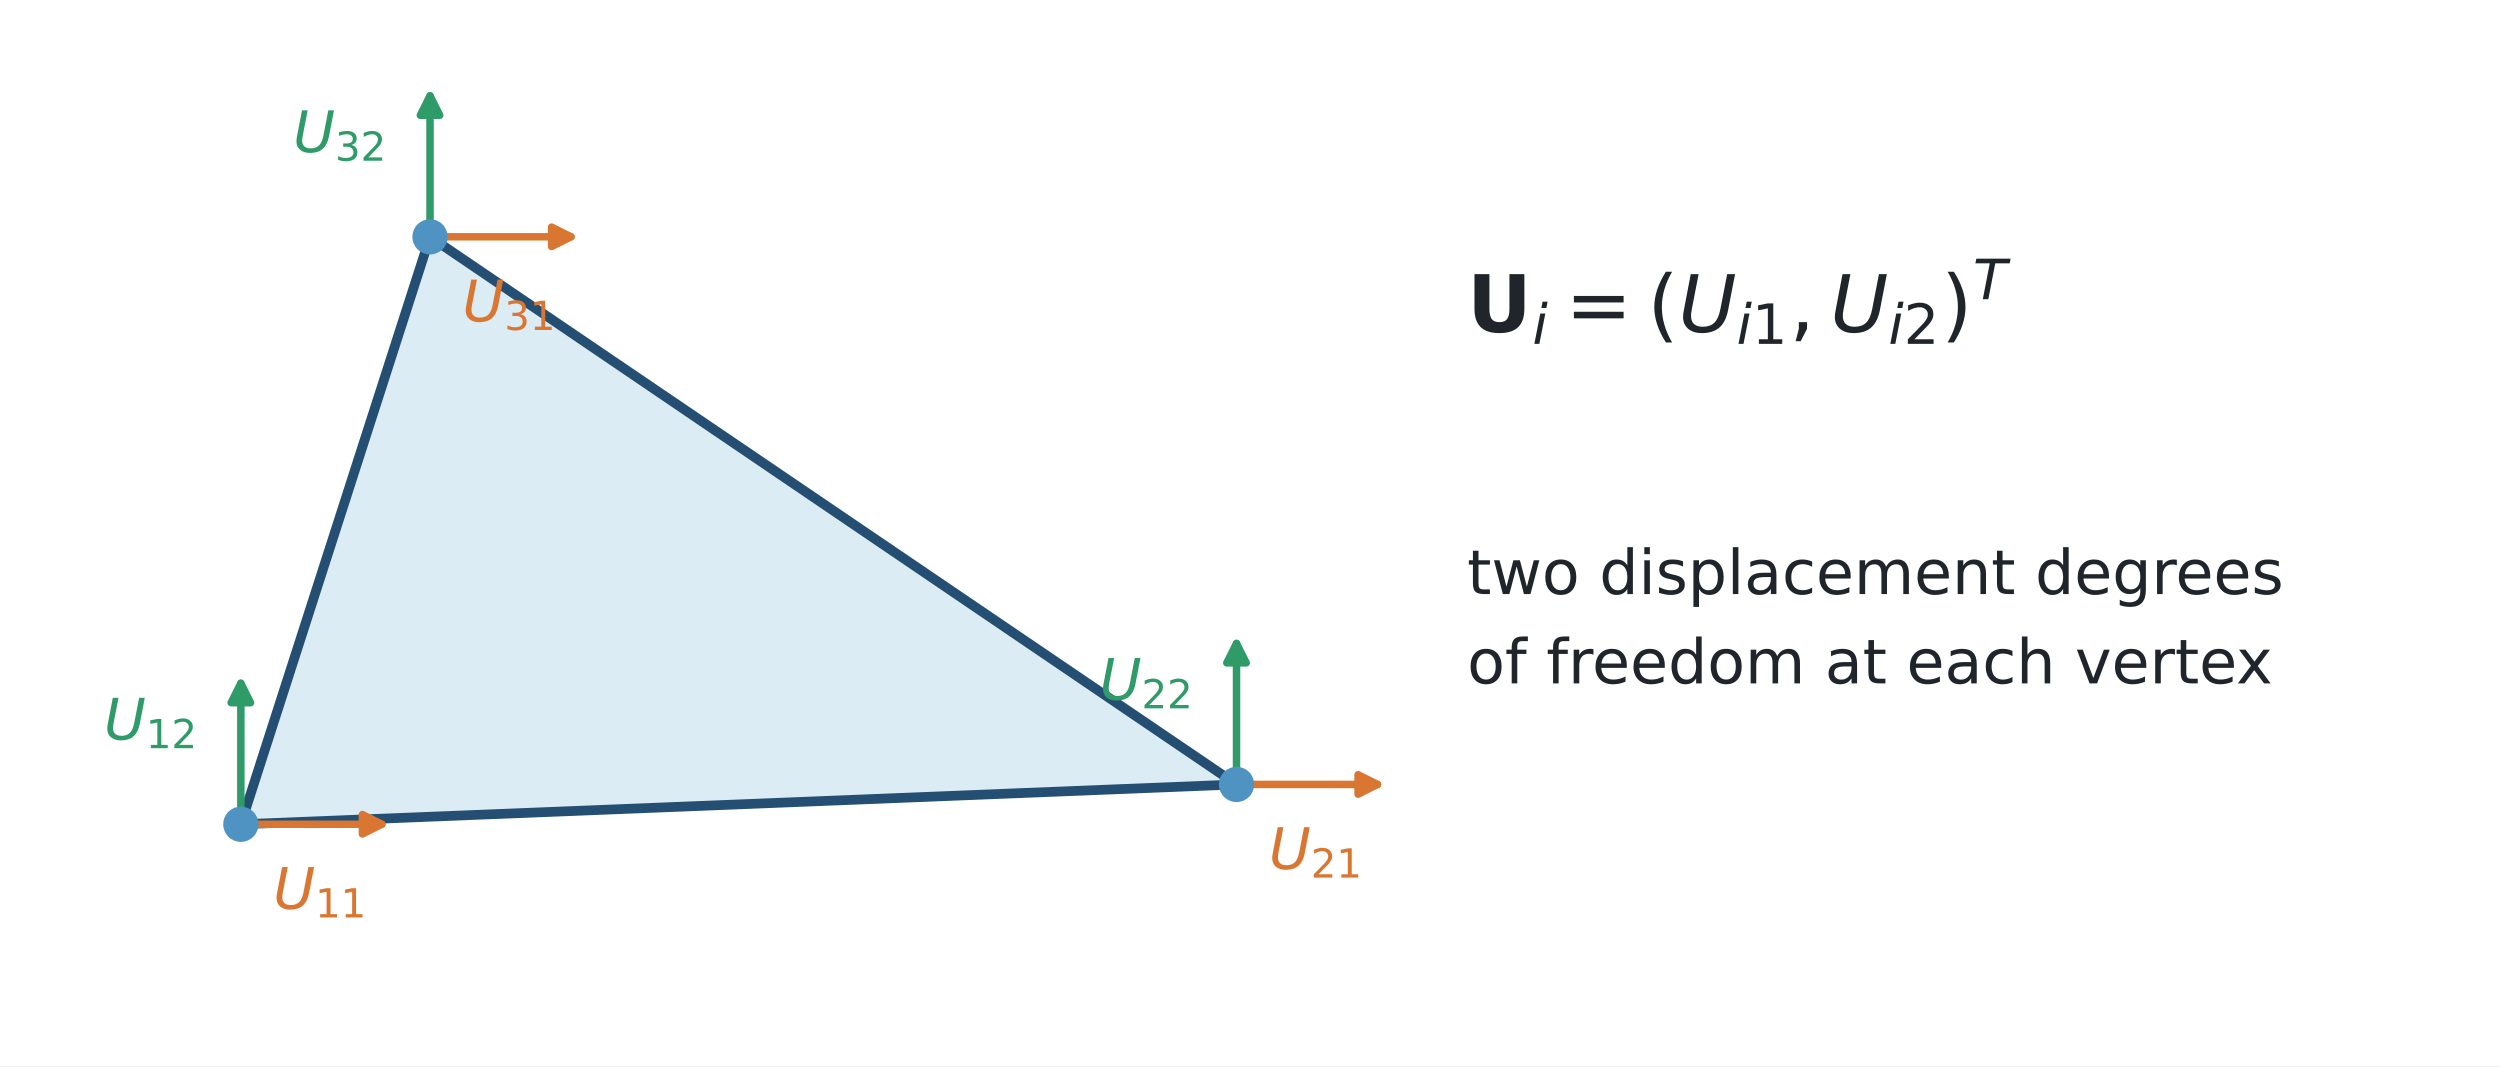
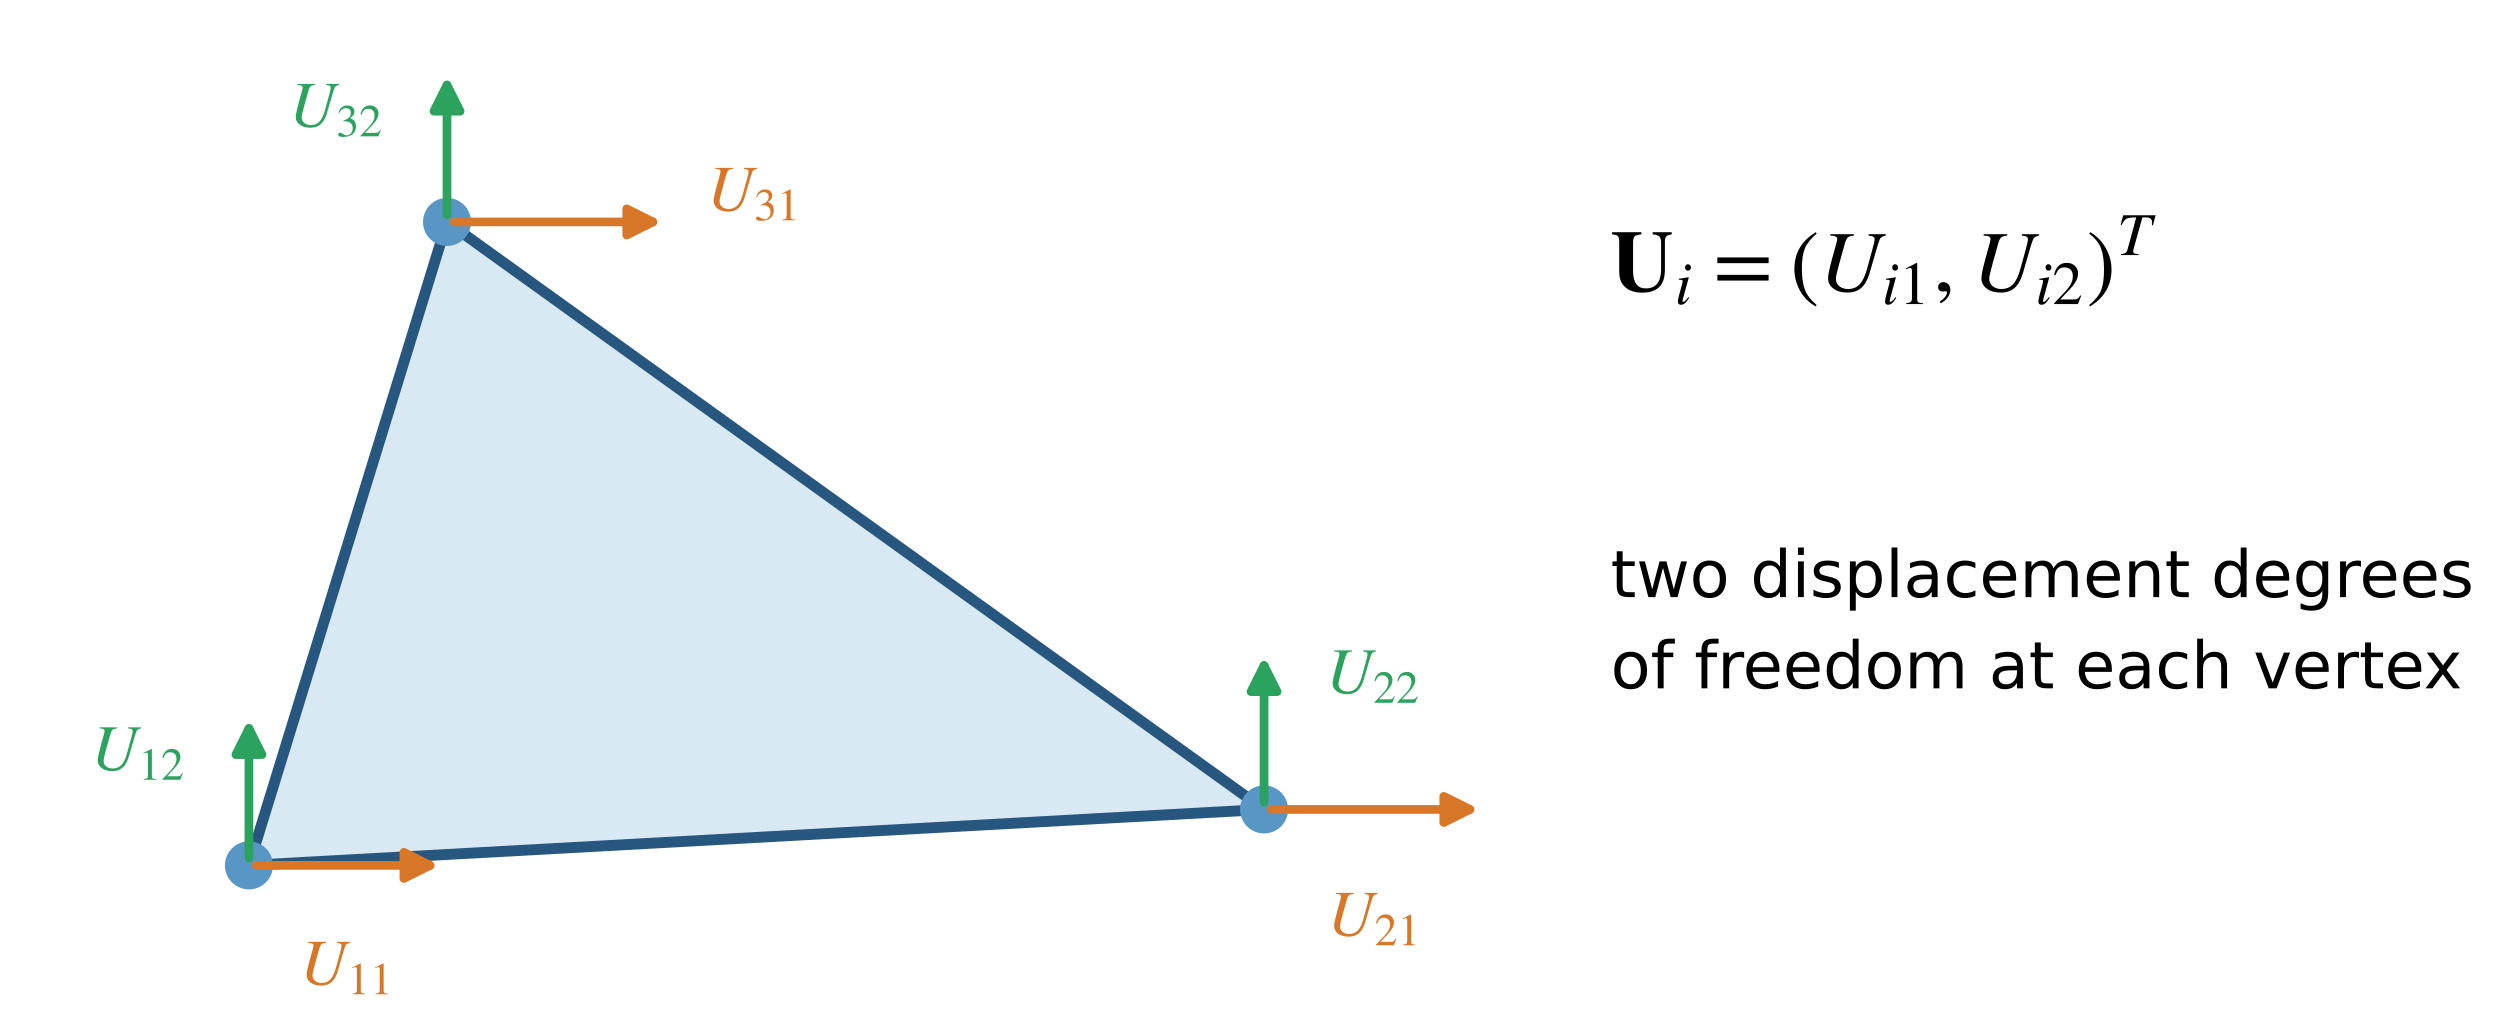
- <svg xmlns="http://www.w3.org/2000/svg" xmlns:xlink="http://www.w3.org/1999/xlink" width="566.82pt" height="241.704pt" viewBox="0 0 566.82 241.704" version="1.1">
+ <svg xmlns="http://www.w3.org/2000/svg" xmlns:xlink="http://www.w3.org/1999/xlink" width="689.304pt" height="283.085pt" viewBox="0 0 689.304 283.085" version="1.1">
  <defs>
    <style type="text/css">*{stroke-linejoin: round; stroke-linecap: butt}</style>
  </defs>
  <g id="figure_1">
    <g id="patch_1">
-       <path d="M 0 241.704 L 566.82 241.704 L 566.82 0 L 0 0 z " style="fill: #ffffff" />
+       <path d="M 0 283.085  L 689.304 283.085  L 689.304 0  L 0 0  z " style="fill: #ffffff" />
    </g>
    <g id="axes_1">
      <g id="patch_2">
-         <path d="M 54.607 186.883 L 280.352 177.853 L 97.498 53.693 z " clip-path="url(#p9ae7927d72)" style="fill: #dcecf5; stroke: #244f73; stroke-width: 2.2; stroke-linejoin: miter" />
-       </g>
-       <g id="patch_3">
-         <path d="M 54.607 186.883 Q 71.538 186.883 86.568 186.883 " clip-path="url(#p9ae7927d72)" style="fill: none; stroke: #d97732; stroke-width: 1.7; stroke-linecap: round" />
-         <path d="M 82.168 184.683 L 86.568 186.883 L 82.168 189.083 z " clip-path="url(#p9ae7927d72)" style="fill: #d97732; stroke: #d97732; stroke-width: 1.7; stroke-linecap: round" />
-       </g>
-       <g id="patch_4">
-         <path d="M 54.607 186.883 Q 54.607 169.952 54.607 154.921 " clip-path="url(#p9ae7927d72)" style="fill: none; stroke: #2f9b68; stroke-width: 1.7; stroke-linecap: round" />
-         <path d="M 52.407 159.321 L 54.607 154.921 L 56.807 159.321 z " clip-path="url(#p9ae7927d72)" style="fill: #2f9b68; stroke: #2f9b68; stroke-width: 1.7; stroke-linecap: round" />
-       </g>
-       <g id="patch_5">
-         <path d="M 280.352 177.853 Q 297.283 177.853 312.313 177.853 " clip-path="url(#p9ae7927d72)" style="fill: none; stroke: #d97732; stroke-width: 1.7; stroke-linecap: round" />
-         <path d="M 307.913 175.653 L 312.313 177.853 L 307.913 180.053 z " clip-path="url(#p9ae7927d72)" style="fill: #d97732; stroke: #d97732; stroke-width: 1.7; stroke-linecap: round" />
-       </g>
-       <g id="patch_6">
-         <path d="M 280.352 177.853 Q 280.352 160.922 280.352 145.892 " clip-path="url(#p9ae7927d72)" style="fill: none; stroke: #2f9b68; stroke-width: 1.7; stroke-linecap: round" />
-         <path d="M 278.152 150.292 L 280.352 145.892 L 282.552 150.292 z " clip-path="url(#p9ae7927d72)" style="fill: #2f9b68; stroke: #2f9b68; stroke-width: 1.7; stroke-linecap: round" />
-       </g>
-       <g id="patch_7">
-         <path d="M 97.498 53.693 Q 114.429 53.693 129.459 53.693 " clip-path="url(#p9ae7927d72)" style="fill: none; stroke: #d97732; stroke-width: 1.7; stroke-linecap: round" />
-         <path d="M 125.059 51.493 L 129.459 53.693 L 125.059 55.893 z " clip-path="url(#p9ae7927d72)" style="fill: #d97732; stroke: #d97732; stroke-width: 1.7; stroke-linecap: round" />
-       </g>
-       <g id="patch_8">
-         <path d="M 97.498 53.693 Q 97.498 36.762 97.498 21.731 " clip-path="url(#p9ae7927d72)" style="fill: none; stroke: #2f9b68; stroke-width: 1.7; stroke-linecap: round" />
-         <path d="M 95.298 26.131 L 97.498 21.731 L 99.698 26.131 z " clip-path="url(#p9ae7927d72)" style="fill: #2f9b68; stroke: #2f9b68; stroke-width: 1.7; stroke-linecap: round" />
+         <path d="M 68.639 238.602  L 348.53 223.175  L 123.252 61.194  z " clip-path="url(#p788a22c109)" style="fill: #d8e9f3; stroke: #27577f; stroke-width: 3; stroke-linejoin: miter" />
      </g>
      <g id="text_1">
-         <g style="fill: #d97732" transform="translate(61.94125 206.071) scale(0.13 -0.13)">
-           <defs>
-             <path id="DejaVuSans-Oblique-38" d="M 991 4666 L 1625 4666 L 1075 1831 Q 1041 1641 1027 1517 Q 1013 1394 1013 1300 Q 1013 869 1253 645 Q 1494 422 1959 422 Q 2563 422 2898 753 Q 3234 1084 3378 1831 L 3928 4666 L 4563 4666 L 4000 1753 Q 3816 809 3300 359 Q 2784 -91 1888 -91 Q 1188 -91 780 261 Q 372 613 372 1216 Q 372 1325 387 1461 Q 403 1597 434 1753 L 991 4666 z " transform="scale(0.015625)" />
-             <path id="DejaVuSans-14" d="M 794 531 L 1825 531 L 1825 4091 L 703 3866 L 703 4441 L 1819 4666 L 2450 4666 L 2450 531 L 3481 531 L 3481 0 L 794 0 L 794 531 z " transform="scale(0.015625)" />
-           </defs>
-           <use xlink:href="#DejaVuSans-Oblique-38" transform="translate(0 0.09375)" />
-           <use xlink:href="#DejaVuSans-14" transform="translate(73.19336 -14.9062) scale(0.7)" />
-           <use xlink:href="#DejaVuSans-14" transform="translate(117.7295 -14.9062) scale(0.7)" />
+         <g transform="translate(444.1021 80.47722) scale(0.24 -0.24)">
+           <defs>
+             <path id="STIXGeneral-Bold-38" d="M 4486 4326  L 4486 4166  Q 4179 4122 4083 4013  Q 3987 3904 3987 3622  L 3987 1613  Q 3987 614 3501 230  Q 3066 -122 2323 -122  Q 1581 -122 1139 224  Q 864 442 745 730  Q 627 1018 627 1478  L 627 3552  Q 627 3930 537 4032  Q 448 4134 102 4166  L 102 4326  L 2253 4326  L 2253 4166  Q 1869 4134 1757 4019  Q 1645 3904 1645 3520  L 1645 1485  Q 1645 192 2579 192  Q 3706 192 3706 1613  L 3706 3533  Q 3706 3878 3574 4006  Q 3443 4134 3085 4166  L 3085 4326  L 4486 4326  z " transform="scale(0.015625)" />
+             <path id="STIXGeneral-Italic-4c" d="M 1690 3834  Q 1690 3699 1597 3603  Q 1504 3507 1376 3507  Q 1235 3507 1152 3600  Q 1069 3693 1069 3846  Q 1069 3994 1155 4090  Q 1242 4186 1370 4186  Q 1498 4186 1594 4080  Q 1690 3974 1690 3834  z M 1421 730  L 1504 659  Q 1235 243 1049 86  Q 864 -70 627 -70  Q 314 -70 314 282  Q 314 467 454 992  L 762 2125  Q 819 2330 819 2406  Q 819 2502 745 2528  Q 672 2554 410 2560  L 410 2662  Q 704 2688 1434 2822  L 1459 2803  L 858 608  Q 794 390 794 326  Q 794 230 883 230  Q 1043 230 1421 730  z " transform="scale(0.015625)" />
+             <path id="STIXGeneral-Regular-20" d="M 4077 2048  L 307 2048  L 307 2470  L 4077 2470  L 4077 2048  z M 4077 768  L 307 768  L 307 1190  L 4077 1190  L 4077 768  z " transform="scale(0.015625)" />
+             <path id="STIXGeneral-Regular-b" d="M 1946 -1030  L 1869 -1133  Q 1126 -710 716 32  Q 307 774 307 1613  Q 307 3386 1888 4326  L 1946 4224  Q 1293 3667 1075 3126  Q 858 2586 858 1632  Q 858 685 1082 96  Q 1306 -493 1946 -1030  z " transform="scale(0.015625)" />
+             <path id="STIXGeneral-Italic-38" d="M 4896 4179  L 4896 4077  Q 4762 4045 4694 4016  Q 4627 3987 4563 3945  Q 4499 3904 4451 3789  Q 4403 3674 4358 3539  Q 4314 3405 4230 3123  L 3699 1299  Q 3482 557 3078 218  Q 2694 -115 2067 -115  Q 1440 -115 1046 179  Q 653 474 653 934  Q 653 1286 934 2317  L 1267 3526  Q 1325 3731 1325 3814  Q 1325 3942 1213 4006  Q 1101 4070 813 4077  L 813 4179  L 2554 4179  L 2554 4077  Q 2227 4045 2102 3936  Q 1978 3827 1888 3494  L 1485 2048  Q 1229 1146 1229 902  Q 1229 563 1481 355  Q 1734 147 2112 147  Q 2650 147 2976 492  Q 3302 838 3520 1632  L 3930 3123  Q 4077 3667 4077 3782  Q 4077 3923 3981 3987  Q 3885 4051 3629 4077  L 3629 4179  L 4896 4179  z " transform="scale(0.015625)" />
+             <path id="STIXGeneral-Regular-14" d="M 2522 0  L 755 0  L 755 96  Q 1107 115 1235 227  Q 1363 339 1363 608  L 1363 3482  Q 1363 3795 1171 3795  Q 1082 3795 883 3718  L 710 3654  L 710 3744  L 1856 4326  L 1914 4307  L 1914 486  Q 1914 275 2042 185  Q 2170 96 2522 96  L 2522 0  z " transform="scale(0.015625)" />
+             <path id="STIXGeneral-Regular-f" d="M 531 -902  L 467 -781  Q 998 -422 998 -96  Q 998 -13 909 -13  Q 883 -13 822 -25  Q 762 -38 723 -38  Q 352 -38 352 288  Q 352 454 457 553  Q 563 653 736 653  Q 954 653 1101 496  Q 1248 339 1248 96  Q 1248 -198 1053 -473  Q 858 -749 531 -902  z " transform="scale(0.015625)" />
+             <path id="STIXGeneral-Regular-15" d="M 3034 877  L 2688 0  L 186 0  L 186 77  L 1325 1286  Q 1773 1754 1965 2144  Q 2157 2534 2157 2950  Q 2157 3379 1920 3616  Q 1683 3853 1267 3853  Q 922 3853 720 3673  Q 518 3494 326 3021  L 192 3053  Q 301 3648 630 3987  Q 960 4326 1523 4326  Q 2054 4326 2380 4006  Q 2707 3686 2707 3200  Q 2707 2477 1888 1613  L 832 486  L 2330 486  Q 2541 486 2665 569  Q 2790 653 2944 915  L 3034 877  z " transform="scale(0.015625)" />
+             <path id="STIXGeneral-Regular-c" d="M 186 4224  L 262 4326  Q 992 3891 1408 3148  Q 1824 2406 1824 1581  Q 1824 -166 243 -1133  L 186 -1030  Q 845 -486 1059 54  Q 1274 595 1274 1562  Q 1274 2534 1059 3120  Q 845 3706 186 4224  z " transform="scale(0.015625)" />
+             <path id="STIXGeneral-Italic-37" d="M 4051 4179  L 3770 3130  L 3661 3142  Q 3680 3302 3680 3437  Q 3680 3955 3034 3955  L 2662 3955  L 1786 819  Q 1696 506 1696 397  Q 1696 250 1766 195  Q 1837 141 2035 122  L 2259 102  L 2259 0  L 416 0  L 416 102  Q 749 134 889 230  Q 1030 326 1101 582  L 2016 3955  Q 1254 3955 988 3817  Q 723 3680 493 3162  L 378 3187  L 646 4179  L 4051 4179  z " transform="scale(0.015625)" />
+           </defs>
+           <use xlink:href="#STIXGeneral-Bold-38" transform="translate(0 0.992188)" />
+           <use xlink:href="#STIXGeneral-Italic-4c" transform="translate(73.77494 -14.00781) scale(0.7)" />
+           <use xlink:href="#STIXGeneral-Regular-20" transform="translate(117.7349 0.992188)" />
+           <use xlink:href="#STIXGeneral-Regular-b" transform="translate(206.2349 0.992188)" />
+           <use xlink:href="#STIXGeneral-Italic-38" transform="translate(239.5348 0.992188)" />
+           <use xlink:href="#STIXGeneral-Italic-4c" transform="translate(311.7348 -14.00781) scale(0.7)" />
+           <use xlink:href="#STIXGeneral-Regular-14" transform="translate(331.1947 -14.00781) scale(0.7)" />
+           <use xlink:href="#STIXGeneral-Regular-f" transform="translate(370.6947 0.992188)" />
+           <use xlink:href="#STIXGeneral-Italic-38" transform="translate(415.6947 0.992188)" />
+           <use xlink:href="#STIXGeneral-Italic-4c" transform="translate(487.8946 -14.00781) scale(0.7)" />
+           <use xlink:href="#STIXGeneral-Regular-15" transform="translate(507.3546 -14.00781) scale(0.7)" />
+           <use xlink:href="#STIXGeneral-Regular-c" transform="translate(546.8546 0.992188)" />
+           <use xlink:href="#STIXGeneral-Italic-37" transform="translate(581.7295 42.29219) scale(0.7)" />
        </g>
      </g>
      <g id="text_2">
-         <g style="fill: #2f9b68" transform="translate(23.56448 167.6942) scale(0.13 -0.13)">
-           <defs>
-             <path id="DejaVuSans-15" d="M 1228 531 L 3431 531 L 3431 0 L 469 0 L 469 531 Q 828 903 1448 1529 Q 2069 2156 2228 2338 Q 2531 2678 2651 2914 Q 2772 3150 2772 3378 Q 2772 3750 2511 3984 Q 2250 4219 1831 4219 Q 1534 4219 1204 4116 Q 875 4013 500 3803 L 500 4441 Q 881 4594 1212 4672 Q 1544 4750 1819 4750 Q 2544 4750 2975 4387 Q 3406 4025 3406 3419 Q 3406 3131 3298 2873 Q 3191 2616 2906 2266 Q 2828 2175 2409 1742 Q 1991 1309 1228 531 z " transform="scale(0.015625)" />
-           </defs>
-           <use xlink:href="#DejaVuSans-Oblique-38" transform="translate(0 0.09375)" />
-           <use xlink:href="#DejaVuSans-14" transform="translate(73.19336 -14.9062) scale(0.7)" />
-           <use xlink:href="#DejaVuSans-15" transform="translate(117.7295 -14.9062) scale(0.7)" />
-         </g>
-       </g>
-       <g id="text_3">
-         <g style="fill: #d97732" transform="translate(287.687 197.0412) scale(0.13 -0.13)">
-           <use xlink:href="#DejaVuSans-Oblique-38" transform="translate(0 0.09375)" />
-           <use xlink:href="#DejaVuSans-15" transform="translate(73.19336 -14.9062) scale(0.7)" />
-           <use xlink:href="#DejaVuSans-14" transform="translate(117.7295 -14.9062) scale(0.7)" />
-         </g>
-       </g>
-       <g id="text_4">
-         <g style="fill: #2f9b68" transform="translate(249.3102 158.6644) scale(0.13 -0.13)">
-           <use xlink:href="#DejaVuSans-Oblique-38" transform="translate(0 0.09375)" />
-           <use xlink:href="#DejaVuSans-15" transform="translate(73.19336 -14.9062) scale(0.7)" />
-           <use xlink:href="#DejaVuSans-15" transform="translate(117.7295 -14.9062) scale(0.7)" />
-         </g>
-       </g>
-       <g id="text_5">
-         <g style="fill: #d97732" transform="translate(104.8329 72.88104) scale(0.13 -0.13)">
-           <defs>
-             <path id="DejaVuSans-16" d="M 2597 2516 Q 3050 2419 3304 2112 Q 3559 1806 3559 1356 Q 3559 666 3084 287 Q 2609 -91 1734 -91 Q 1441 -91 1130 -33 Q 819 25 488 141 L 488 750 Q 750 597 1062 519 Q 1375 441 1716 441 Q 2309 441 2620 675 Q 2931 909 2931 1356 Q 2931 1769 2642 2001 Q 2353 2234 1838 2234 L 1294 2234 L 1294 2753 L 1863 2753 Q 2328 2753 2575 2939 Q 2822 3125 2822 3475 Q 2822 3834 2567 4026 Q 2313 4219 1838 4219 Q 1578 4219 1281 4162 Q 984 4106 628 3988 L 628 4550 Q 988 4650 1302 4700 Q 1616 4750 1894 4750 Q 2613 4750 3031 4423 Q 3450 4097 3450 3541 Q 3450 3153 3228 2886 Q 3006 2619 2597 2516 z " transform="scale(0.015625)" />
-           </defs>
-           <use xlink:href="#DejaVuSans-Oblique-38" transform="translate(0 0.09375)" />
-           <use xlink:href="#DejaVuSans-16" transform="translate(73.19336 -14.9062) scale(0.7)" />
-           <use xlink:href="#DejaVuSans-14" transform="translate(117.7295 -14.9062) scale(0.7)" />
-         </g>
-       </g>
-       <g id="text_6">
-         <g style="fill: #2f9b68" transform="translate(66.45617 34.50427) scale(0.13 -0.13)">
-           <use xlink:href="#DejaVuSans-Oblique-38" transform="translate(0 0.09375)" />
-           <use xlink:href="#DejaVuSans-16" transform="translate(73.19336 -14.9062) scale(0.7)" />
-           <use xlink:href="#DejaVuSans-15" transform="translate(117.7295 -14.9062) scale(0.7)" />
-         </g>
-       </g>
-       <g id="line2d_1">
-         <defs>
-           <path id="m67be8931d0" d="M 0 3.5 C 0.928 3.5 1.819 3.131 2.475 2.475 C 3.131 1.819 3.5 0.928 3.5 0 C 3.5 -0.928 3.131 -1.819 2.475 -2.475 C 1.819 -3.131 0.928 -3.5 0 -3.5 C -0.928 -3.5 -1.819 -3.131 -2.475 -2.475 C -3.131 -1.819 -3.5 -0.928 -3.5 0 C -3.5 0.928 -3.131 1.819 -2.475 2.475 C -1.819 3.131 -0.928 3.5 0 3.5 z " style="stroke: #4f93c3" />
-         </defs>
-         <g clip-path="url(#p9ae7927d72)">
-           <use xlink:href="#m67be8931d0" x="54.607" y="186.883" style="fill: #4f93c3; stroke: #4f93c3" />
-         </g>
-       </g>
-       <g id="line2d_2">
-         <g clip-path="url(#p9ae7927d72)">
-           <use xlink:href="#m67be8931d0" x="280.352" y="177.853" style="fill: #4f93c3; stroke: #4f93c3" />
-         </g>
-       </g>
-       <g id="line2d_3">
-         <g clip-path="url(#p9ae7927d72)">
-           <use xlink:href="#m67be8931d0" x="97.498" y="53.693" style="fill: #4f93c3; stroke: #4f93c3" />
-         </g>
-       </g>
-     </g>
-     <g id="axes_2">
-       <g id="text_7">
-         <g style="fill: #20252b" transform="translate(332.6536 75.3912) scale(0.18 -0.18)">
-           <defs>
-             <path id="DejaVuSans-Bold-38" d="M 588 4666 L 1791 4666 L 1791 1869 Q 1791 1291 1980 1042 Q 2169 794 2597 794 Q 3028 794 3217 1042 Q 3406 1291 3406 1869 L 3406 4666 L 4609 4666 L 4609 1869 Q 4609 878 4112 393 Q 3616 -91 2597 -91 Q 1581 -91 1084 393 Q 588 878 588 1869 L 588 4666 z " transform="scale(0.015625)" />
-             <path id="DejaVuSans-Oblique-4c" d="M 1172 4863 L 1747 4863 L 1606 4134 L 1031 4134 L 1172 4863 z M 909 3500 L 1484 3500 L 800 0 L 225 0 L 909 3500 z " transform="scale(0.015625)" />
-             <path id="DejaVuSans-20" d="M 678 2906 L 4684 2906 L 4684 2381 L 678 2381 L 678 2906 z M 678 1631 L 4684 1631 L 4684 1100 L 678 1100 L 678 1631 z " transform="scale(0.015625)" />
-             <path id="DejaVuSans-b" d="M 1984 4856 Q 1566 4138 1362 3434 Q 1159 2731 1159 2009 Q 1159 1288 1364 580 Q 1569 -128 1984 -844 L 1484 -844 Q 1016 -109 783 600 Q 550 1309 550 2009 Q 550 2706 781 3412 Q 1013 4119 1484 4856 L 1984 4856 z " transform="scale(0.015625)" />
-             <path id="DejaVuSans-f" d="M 750 794 L 1409 794 L 1409 256 L 897 -744 L 494 -744 L 750 256 L 750 794 z " transform="scale(0.015625)" />
-             <path id="DejaVuSans-c" d="M 513 4856 L 1013 4856 Q 1481 4119 1714 3412 Q 1947 2706 1947 2009 Q 1947 1309 1714 600 Q 1481 -109 1013 -844 L 513 -844 Q 928 -128 1133 580 Q 1338 1288 1338 2009 Q 1338 2731 1133 3434 Q 928 4138 513 4856 z " transform="scale(0.015625)" />
-             <path id="DejaVuSans-Oblique-37" d="M 378 4666 L 4325 4666 L 4225 4134 L 2559 4134 L 1759 0 L 1125 0 L 1925 4134 L 275 4134 L 378 4666 z " transform="scale(0.015625)" />
-           </defs>
-           <use xlink:href="#DejaVuSans-Bold-38" transform="translate(0 0.665625)" />
-           <use xlink:href="#DejaVuSans-Oblique-4c" transform="translate(82.1582 -14.33433) scale(0.7)" />
-           <use xlink:href="#DejaVuSans-20" transform="translate(123.8232 0.665625)" />
-           <use xlink:href="#DejaVuSans-b" transform="translate(227.0947 0.665625)" />
-           <use xlink:href="#DejaVuSans-Oblique-38" transform="translate(266.1084 0.665625)" />
-           <use xlink:href="#DejaVuSans-Oblique-4c" transform="translate(339.3018 -14.33433) scale(0.7)" />
-           <use xlink:href="#DejaVuSans-14" transform="translate(358.75 -14.33433) scale(0.7)" />
-           <use xlink:href="#DejaVuSans-f" transform="translate(406.0205 0.665625)" />
-           <use xlink:href="#DejaVuSans-Oblique-38" transform="translate(457.29 0.665625)" />
-           <use xlink:href="#DejaVuSans-Oblique-4c" transform="translate(530.4834 -14.33433) scale(0.7)" />
-           <use xlink:href="#DejaVuSans-15" transform="translate(549.9316 -14.33433) scale(0.7)" />
-           <use xlink:href="#DejaVuSans-c" transform="translate(597.2021 0.665625)" />
-           <use xlink:href="#DejaVuSans-Oblique-37" transform="translate(637.1729 41.96563) scale(0.7)" />
-         </g>
-       </g>
-       <g id="text_8">
-         <g style="fill: #20252b" transform="translate(332.6536 134.6913) scale(0.14 -0.14)">
-           <defs>
-             <path id="DejaVuSans-57" d="M 1172 4494 L 1172 3500 L 2356 3500 L 2356 3053 L 1172 3053 L 1172 1153 Q 1172 725 1289 603 Q 1406 481 1766 481 L 2356 481 L 2356 0 L 1766 0 Q 1100 0 847 248 Q 594 497 594 1153 L 594 3053 L 172 3053 L 172 3500 L 594 3500 L 594 4494 L 1172 4494 z " transform="scale(0.015625)" />
-             <path id="DejaVuSans-5a" d="M 269 3500 L 844 3500 L 1563 769 L 2278 3500 L 2956 3500 L 3675 769 L 4391 3500 L 4966 3500 L 4050 0 L 3372 0 L 2619 2869 L 1863 0 L 1184 0 L 269 3500 z " transform="scale(0.015625)" />
-             <path id="DejaVuSans-52" d="M 1959 3097 Q 1497 3097 1228 2736 Q 959 2375 959 1747 Q 959 1119 1226 758 Q 1494 397 1959 397 Q 2419 397 2687 759 Q 2956 1122 2956 1747 Q 2956 2369 2687 2733 Q 2419 3097 1959 3097 z M 1959 3584 Q 2709 3584 3137 3096 Q 3566 2609 3566 1747 Q 3566 888 3137 398 Q 2709 -91 1959 -91 Q 1206 -91 779 398 Q 353 888 353 1747 Q 353 2609 779 3096 Q 1206 3584 1959 3584 z " transform="scale(0.015625)" />
+         <g transform="translate(444.1021 164.6363) scale(0.18 -0.18)">
+           <defs>
+             <path id="DejaVuSans-57" d="M 1172 4494  L 1172 3500  L 2356 3500  L 2356 3053  L 1172 3053  L 1172 1153  Q 1172 725 1289 603  Q 1406 481 1766 481  L 2356 481  L 2356 0  L 1766 0  Q 1100 0 847 248  Q 594 497 594 1153  L 594 3053  L 172 3053  L 172 3500  L 594 3500  L 594 4494  L 1172 4494  z " transform="scale(0.015625)" />
+             <path id="DejaVuSans-5a" d="M 269 3500  L 844 3500  L 1563 769  L 2278 3500  L 2956 3500  L 3675 769  L 4391 3500  L 4966 3500  L 4050 0  L 3372 0  L 2619 2869  L 1863 0  L 1184 0  L 269 3500  z " transform="scale(0.015625)" />
+             <path id="DejaVuSans-52" d="M 1959 3097  Q 1497 3097 1228 2736  Q 959 2375 959 1747  Q 959 1119 1226 758  Q 1494 397 1959 397  Q 2419 397 2687 759  Q 2956 1122 2956 1747  Q 2956 2369 2687 2733  Q 2419 3097 1959 3097  z M 1959 3584  Q 2709 3584 3137 3096  Q 3566 2609 3566 1747  Q 3566 888 3137 398  Q 2709 -91 1959 -91  Q 1206 -91 779 398  Q 353 888 353 1747  Q 353 2609 779 3096  Q 1206 3584 1959 3584  z " transform="scale(0.015625)" />
            <path id="DejaVuSans-3" transform="scale(0.015625)" />
-             <path id="DejaVuSans-47" d="M 2906 2969 L 2906 4863 L 3481 4863 L 3481 0 L 2906 0 L 2906 525 Q 2725 213 2448 61 Q 2172 -91 1784 -91 Q 1150 -91 751 415 Q 353 922 353 1747 Q 353 2572 751 3078 Q 1150 3584 1784 3584 Q 2172 3584 2448 3432 Q 2725 3281 2906 2969 z M 947 1747 Q 947 1113 1208 752 Q 1469 391 1925 391 Q 2381 391 2643 752 Q 2906 1113 2906 1747 Q 2906 2381 2643 2742 Q 2381 3103 1925 3103 Q 1469 3103 1208 2742 Q 947 2381 947 1747 z " transform="scale(0.015625)" />
-             <path id="DejaVuSans-4c" d="M 603 3500 L 1178 3500 L 1178 0 L 603 0 L 603 3500 z M 603 4863 L 1178 4863 L 1178 4134 L 603 4134 L 603 4863 z " transform="scale(0.015625)" />
-             <path id="DejaVuSans-56" d="M 2834 3397 L 2834 2853 Q 2591 2978 2328 3040 Q 2066 3103 1784 3103 Q 1356 3103 1142 2972 Q 928 2841 928 2578 Q 928 2378 1081 2264 Q 1234 2150 1697 2047 L 1894 2003 Q 2506 1872 2764 1633 Q 3022 1394 3022 966 Q 3022 478 2636 193 Q 2250 -91 1575 -91 Q 1294 -91 989 -36 Q 684 19 347 128 L 347 722 Q 666 556 975 473 Q 1284 391 1588 391 Q 1994 391 2212 530 Q 2431 669 2431 922 Q 2431 1156 2273 1281 Q 2116 1406 1581 1522 L 1381 1569 Q 847 1681 609 1914 Q 372 2147 372 2553 Q 372 3047 722 3315 Q 1072 3584 1716 3584 Q 2034 3584 2315 3537 Q 2597 3491 2834 3397 z " transform="scale(0.015625)" />
-             <path id="DejaVuSans-53" d="M 1159 525 L 1159 -1331 L 581 -1331 L 581 3500 L 1159 3500 L 1159 2969 Q 1341 3281 1617 3432 Q 1894 3584 2278 3584 Q 2916 3584 3314 3078 Q 3713 2572 3713 1747 Q 3713 922 3314 415 Q 2916 -91 2278 -91 Q 1894 -91 1617 61 Q 1341 213 1159 525 z M 3116 1747 Q 3116 2381 2855 2742 Q 2594 3103 2138 3103 Q 1681 3103 1420 2742 Q 1159 2381 1159 1747 Q 1159 1113 1420 752 Q 1681 391 2138 391 Q 2594 391 2855 752 Q 3116 1113 3116 1747 z " transform="scale(0.015625)" />
-             <path id="DejaVuSans-4f" d="M 603 4863 L 1178 4863 L 1178 0 L 603 0 L 603 4863 z " transform="scale(0.015625)" />
-             <path id="DejaVuSans-44" d="M 2194 1759 Q 1497 1759 1228 1600 Q 959 1441 959 1056 Q 959 750 1161 570 Q 1363 391 1709 391 Q 2188 391 2477 730 Q 2766 1069 2766 1631 L 2766 1759 L 2194 1759 z M 3341 1997 L 3341 0 L 2766 0 L 2766 531 Q 2569 213 2275 61 Q 1981 -91 1556 -91 Q 1019 -91 701 211 Q 384 513 384 1019 Q 384 1609 779 1909 Q 1175 2209 1959 2209 L 2766 2209 L 2766 2266 Q 2766 2663 2505 2880 Q 2244 3097 1772 3097 Q 1472 3097 1187 3025 Q 903 2953 641 2809 L 641 3341 Q 956 3463 1253 3523 Q 1550 3584 1831 3584 Q 2591 3584 2966 3190 Q 3341 2797 3341 1997 z " transform="scale(0.015625)" />
-             <path id="DejaVuSans-46" d="M 3122 3366 L 3122 2828 Q 2878 2963 2633 3030 Q 2388 3097 2138 3097 Q 1578 3097 1268 2742 Q 959 2388 959 1747 Q 959 1106 1268 751 Q 1578 397 2138 397 Q 2388 397 2633 464 Q 2878 531 3122 666 L 3122 134 Q 2881 22 2623 -34 Q 2366 -91 2075 -91 Q 1284 -91 818 406 Q 353 903 353 1747 Q 353 2603 823 3093 Q 1294 3584 2113 3584 Q 2378 3584 2631 3529 Q 2884 3475 3122 3366 z " transform="scale(0.015625)" />
-             <path id="DejaVuSans-48" d="M 3597 1894 L 3597 1613 L 953 1613 Q 991 1019 1311 708 Q 1631 397 2203 397 Q 2534 397 2845 478 Q 3156 559 3463 722 L 3463 178 Q 3153 47 2828 -22 Q 2503 -91 2169 -91 Q 1331 -91 842 396 Q 353 884 353 1716 Q 353 2575 817 3079 Q 1281 3584 2069 3584 Q 2775 3584 3186 3129 Q 3597 2675 3597 1894 z M 3022 2063 Q 3016 2534 2758 2815 Q 2500 3097 2075 3097 Q 1594 3097 1305 2825 Q 1016 2553 972 2059 L 3022 2063 z " transform="scale(0.015625)" />
-             <path id="DejaVuSans-50" d="M 3328 2828 Q 3544 3216 3844 3400 Q 4144 3584 4550 3584 Q 5097 3584 5394 3201 Q 5691 2819 5691 2113 L 5691 0 L 5113 0 L 5113 2094 Q 5113 2597 4934 2840 Q 4756 3084 4391 3084 Q 3944 3084 3684 2787 Q 3425 2491 3425 1978 L 3425 0 L 2847 0 L 2847 2094 Q 2847 2600 2669 2842 Q 2491 3084 2119 3084 Q 1678 3084 1418 2786 Q 1159 2488 1159 1978 L 1159 0 L 581 0 L 581 3500 L 1159 3500 L 1159 2956 Q 1356 3278 1631 3431 Q 1906 3584 2284 3584 Q 2666 3584 2933 3390 Q 3200 3197 3328 2828 z " transform="scale(0.015625)" />
-             <path id="DejaVuSans-51" d="M 3513 2113 L 3513 0 L 2938 0 L 2938 2094 Q 2938 2591 2744 2837 Q 2550 3084 2163 3084 Q 1697 3084 1428 2787 Q 1159 2491 1159 1978 L 1159 0 L 581 0 L 581 3500 L 1159 3500 L 1159 2956 Q 1366 3272 1645 3428 Q 1925 3584 2291 3584 Q 2894 3584 3203 3211 Q 3513 2838 3513 2113 z " transform="scale(0.015625)" />
-             <path id="DejaVuSans-4a" d="M 2906 1791 Q 2906 2416 2648 2759 Q 2391 3103 1925 3103 Q 1463 3103 1205 2759 Q 947 2416 947 1791 Q 947 1169 1205 825 Q 1463 481 1925 481 Q 2391 481 2648 825 Q 2906 1169 2906 1791 z M 3481 434 Q 3481 -459 3084 -895 Q 2688 -1331 1869 -1331 Q 1566 -1331 1297 -1286 Q 1028 -1241 775 -1147 L 775 -588 Q 1028 -725 1275 -790 Q 1522 -856 1778 -856 Q 2344 -856 2625 -561 Q 2906 -266 2906 331 L 2906 616 Q 2728 306 2450 153 Q 2172 0 1784 0 Q 1141 0 747 490 Q 353 981 353 1791 Q 353 2603 747 3093 Q 1141 3584 1784 3584 Q 2172 3584 2450 3431 Q 2728 3278 2906 2969 L 2906 3500 L 3481 3500 L 3481 434 z " transform="scale(0.015625)" />
-             <path id="DejaVuSans-55" d="M 2631 2963 Q 2534 3019 2420 3045 Q 2306 3072 2169 3072 Q 1681 3072 1420 2755 Q 1159 2438 1159 1844 L 1159 0 L 581 0 L 581 3500 L 1159 3500 L 1159 2956 Q 1341 3275 1631 3429 Q 1922 3584 2338 3584 Q 2397 3584 2469 3576 Q 2541 3569 2628 3553 L 2631 2963 z " transform="scale(0.015625)" />
+             <path id="DejaVuSans-47" d="M 2906 2969  L 2906 4863  L 3481 4863  L 3481 0  L 2906 0  L 2906 525  Q 2725 213 2448 61  Q 2172 -91 1784 -91  Q 1150 -91 751 415  Q 353 922 353 1747  Q 353 2572 751 3078  Q 1150 3584 1784 3584  Q 2172 3584 2448 3432  Q 2725 3281 2906 2969  z M 947 1747  Q 947 1113 1208 752  Q 1469 391 1925 391  Q 2381 391 2643 752  Q 2906 1113 2906 1747  Q 2906 2381 2643 2742  Q 2381 3103 1925 3103  Q 1469 3103 1208 2742  Q 947 2381 947 1747  z " transform="scale(0.015625)" />
+             <path id="DejaVuSans-4c" d="M 603 3500  L 1178 3500  L 1178 0  L 603 0  L 603 3500  z M 603 4863  L 1178 4863  L 1178 4134  L 603 4134  L 603 4863  z " transform="scale(0.015625)" />
+             <path id="DejaVuSans-56" d="M 2834 3397  L 2834 2853  Q 2591 2978 2328 3040  Q 2066 3103 1784 3103  Q 1356 3103 1142 2972  Q 928 2841 928 2578  Q 928 2378 1081 2264  Q 1234 2150 1697 2047  L 1894 2003  Q 2506 1872 2764 1633  Q 3022 1394 3022 966  Q 3022 478 2636 193  Q 2250 -91 1575 -91  Q 1294 -91 989 -36  Q 684 19 347 128  L 347 722  Q 666 556 975 473  Q 1284 391 1588 391  Q 1994 391 2212 530  Q 2431 669 2431 922  Q 2431 1156 2273 1281  Q 2116 1406 1581 1522  L 1381 1569  Q 847 1681 609 1914  Q 372 2147 372 2553  Q 372 3047 722 3315  Q 1072 3584 1716 3584  Q 2034 3584 2315 3537  Q 2597 3491 2834 3397  z " transform="scale(0.015625)" />
+             <path id="DejaVuSans-53" d="M 1159 525  L 1159 -1331  L 581 -1331  L 581 3500  L 1159 3500  L 1159 2969  Q 1341 3281 1617 3432  Q 1894 3584 2278 3584  Q 2916 3584 3314 3078  Q 3713 2572 3713 1747  Q 3713 922 3314 415  Q 2916 -91 2278 -91  Q 1894 -91 1617 61  Q 1341 213 1159 525  z M 3116 1747  Q 3116 2381 2855 2742  Q 2594 3103 2138 3103  Q 1681 3103 1420 2742  Q 1159 2381 1159 1747  Q 1159 1113 1420 752  Q 1681 391 2138 391  Q 2594 391 2855 752  Q 3116 1113 3116 1747  z " transform="scale(0.015625)" />
+             <path id="DejaVuSans-4f" d="M 603 4863  L 1178 4863  L 1178 0  L 603 0  L 603 4863  z " transform="scale(0.015625)" />
+             <path id="DejaVuSans-44" d="M 2194 1759  Q 1497 1759 1228 1600  Q 959 1441 959 1056  Q 959 750 1161 570  Q 1363 391 1709 391  Q 2188 391 2477 730  Q 2766 1069 2766 1631  L 2766 1759  L 2194 1759  z M 3341 1997  L 3341 0  L 2766 0  L 2766 531  Q 2569 213 2275 61  Q 1981 -91 1556 -91  Q 1019 -91 701 211  Q 384 513 384 1019  Q 384 1609 779 1909  Q 1175 2209 1959 2209  L 2766 2209  L 2766 2266  Q 2766 2663 2505 2880  Q 2244 3097 1772 3097  Q 1472 3097 1187 3025  Q 903 2953 641 2809  L 641 3341  Q 956 3463 1253 3523  Q 1550 3584 1831 3584  Q 2591 3584 2966 3190  Q 3341 2797 3341 1997  z " transform="scale(0.015625)" />
+             <path id="DejaVuSans-46" d="M 3122 3366  L 3122 2828  Q 2878 2963 2633 3030  Q 2388 3097 2138 3097  Q 1578 3097 1268 2742  Q 959 2388 959 1747  Q 959 1106 1268 751  Q 1578 397 2138 397  Q 2388 397 2633 464  Q 2878 531 3122 666  L 3122 134  Q 2881 22 2623 -34  Q 2366 -91 2075 -91  Q 1284 -91 818 406  Q 353 903 353 1747  Q 353 2603 823 3093  Q 1294 3584 2113 3584  Q 2378 3584 2631 3529  Q 2884 3475 3122 3366  z " transform="scale(0.015625)" />
+             <path id="DejaVuSans-48" d="M 3597 1894  L 3597 1613  L 953 1613  Q 991 1019 1311 708  Q 1631 397 2203 397  Q 2534 397 2845 478  Q 3156 559 3463 722  L 3463 178  Q 3153 47 2828 -22  Q 2503 -91 2169 -91  Q 1331 -91 842 396  Q 353 884 353 1716  Q 353 2575 817 3079  Q 1281 3584 2069 3584  Q 2775 3584 3186 3129  Q 3597 2675 3597 1894  z M 3022 2063  Q 3016 2534 2758 2815  Q 2500 3097 2075 3097  Q 1594 3097 1305 2825  Q 1016 2553 972 2059  L 3022 2063  z " transform="scale(0.015625)" />
+             <path id="DejaVuSans-50" d="M 3328 2828  Q 3544 3216 3844 3400  Q 4144 3584 4550 3584  Q 5097 3584 5394 3201  Q 5691 2819 5691 2113  L 5691 0  L 5113 0  L 5113 2094  Q 5113 2597 4934 2840  Q 4756 3084 4391 3084  Q 3944 3084 3684 2787  Q 3425 2491 3425 1978  L 3425 0  L 2847 0  L 2847 2094  Q 2847 2600 2669 2842  Q 2491 3084 2119 3084  Q 1678 3084 1418 2786  Q 1159 2488 1159 1978  L 1159 0  L 581 0  L 581 3500  L 1159 3500  L 1159 2956  Q 1356 3278 1631 3431  Q 1906 3584 2284 3584  Q 2666 3584 2933 3390  Q 3200 3197 3328 2828  z " transform="scale(0.015625)" />
+             <path id="DejaVuSans-51" d="M 3513 2113  L 3513 0  L 2938 0  L 2938 2094  Q 2938 2591 2744 2837  Q 2550 3084 2163 3084  Q 1697 3084 1428 2787  Q 1159 2491 1159 1978  L 1159 0  L 581 0  L 581 3500  L 1159 3500  L 1159 2956  Q 1366 3272 1645 3428  Q 1925 3584 2291 3584  Q 2894 3584 3203 3211  Q 3513 2838 3513 2113  z " transform="scale(0.015625)" />
+             <path id="DejaVuSans-4a" d="M 2906 1791  Q 2906 2416 2648 2759  Q 2391 3103 1925 3103  Q 1463 3103 1205 2759  Q 947 2416 947 1791  Q 947 1169 1205 825  Q 1463 481 1925 481  Q 2391 481 2648 825  Q 2906 1169 2906 1791  z M 3481 434  Q 3481 -459 3084 -895  Q 2688 -1331 1869 -1331  Q 1566 -1331 1297 -1286  Q 1028 -1241 775 -1147  L 775 -588  Q 1028 -725 1275 -790  Q 1522 -856 1778 -856  Q 2344 -856 2625 -561  Q 2906 -266 2906 331  L 2906 616  Q 2728 306 2450 153  Q 2172 0 1784 0  Q 1141 0 747 490  Q 353 981 353 1791  Q 353 2603 747 3093  Q 1141 3584 1784 3584  Q 2172 3584 2450 3431  Q 2728 3278 2906 2969  L 2906 3500  L 3481 3500  L 3481 434  z " transform="scale(0.015625)" />
+             <path id="DejaVuSans-55" d="M 2631 2963  Q 2534 3019 2420 3045  Q 2306 3072 2169 3072  Q 1681 3072 1420 2755  Q 1159 2438 1159 1844  L 1159 0  L 581 0  L 581 3500  L 1159 3500  L 1159 2956  Q 1341 3275 1631 3429  Q 1922 3584 2338 3584  Q 2397 3584 2469 3576  Q 2541 3569 2628 3553  L 2631 2963  z " transform="scale(0.015625)" />
          </defs>
          <use xlink:href="#DejaVuSans-57" />
          <use xlink:href="#DejaVuSans-5a" transform="translate(39.20312 0)" />
          <use xlink:href="#DejaVuSans-52" transform="translate(120.9844 0)" />
          <use xlink:href="#DejaVuSans-3" transform="translate(182.1719 0)" />
          <use xlink:href="#DejaVuSans-47" transform="translate(213.9531 0)" />
          <use xlink:href="#DejaVuSans-4c" transform="translate(277.4375 0)" />
          <use xlink:href="#DejaVuSans-56" transform="translate(305.2188 0)" />
          <use xlink:href="#DejaVuSans-53" transform="translate(357.3125 0)" />
          <use xlink:href="#DejaVuSans-4f" transform="translate(420.7969 0)" />
          <use xlink:href="#DejaVuSans-44" transform="translate(448.5781 0)" />
          <use xlink:href="#DejaVuSans-46" transform="translate(509.8594 0)" />
          <use xlink:href="#DejaVuSans-48" transform="translate(564.8438 0)" />
          <use xlink:href="#DejaVuSans-50" transform="translate(626.375 0)" />
          <use xlink:href="#DejaVuSans-48" transform="translate(723.7812 0)" />
          <use xlink:href="#DejaVuSans-51" transform="translate(785.3125 0)" />
          <use xlink:href="#DejaVuSans-57" transform="translate(848.6875 0)" />
          <use xlink:href="#DejaVuSans-3" transform="translate(887.8906 0)" />
          <use xlink:href="#DejaVuSans-47" transform="translate(919.6719 0)" />
          <use xlink:href="#DejaVuSans-48" transform="translate(983.1562 0)" />
          <use xlink:href="#DejaVuSans-4a" transform="translate(1044.688 0)" />
          <use xlink:href="#DejaVuSans-55" transform="translate(1108.172 0)" />
          <use xlink:href="#DejaVuSans-48" transform="translate(1147.078 0)" />
          <use xlink:href="#DejaVuSans-48" transform="translate(1208.609 0)" />
          <use xlink:href="#DejaVuSans-56" transform="translate(1270.141 0)" />
        </g>
-         <g style="fill: #20252b" transform="translate(332.6536 154.9476) scale(0.14 -0.14)">
-           <defs>
-             <path id="DejaVuSans-49" d="M 2375 4863 L 2375 4384 L 1825 4384 Q 1516 4384 1395 4259 Q 1275 4134 1275 3809 L 1275 3500 L 2222 3500 L 2222 3053 L 1275 3053 L 1275 0 L 697 0 L 697 3053 L 147 3053 L 147 3500 L 697 3500 L 697 3744 Q 697 4328 969 4595 Q 1241 4863 1831 4863 L 2375 4863 z " transform="scale(0.015625)" />
-             <path id="DejaVuSans-4b" d="M 3513 2113 L 3513 0 L 2938 0 L 2938 2094 Q 2938 2591 2744 2837 Q 2550 3084 2163 3084 Q 1697 3084 1428 2787 Q 1159 2491 1159 1978 L 1159 0 L 581 0 L 581 4863 L 1159 4863 L 1159 2956 Q 1366 3272 1645 3428 Q 1925 3584 2291 3584 Q 2894 3584 3203 3211 Q 3513 2838 3513 2113 z " transform="scale(0.015625)" />
-             <path id="DejaVuSans-59" d="M 191 3500 L 800 3500 L 1894 563 L 2988 3500 L 3597 3500 L 2284 0 L 1503 0 L 191 3500 z " transform="scale(0.015625)" />
-             <path id="DejaVuSans-5b" d="M 3513 3500 L 2247 1797 L 3578 0 L 2900 0 L 1881 1375 L 863 0 L 184 0 L 1544 1831 L 300 3500 L 978 3500 L 1906 2253 L 2834 3500 L 3513 3500 z " transform="scale(0.015625)" />
+         <g transform="translate(444.1021 189.78) scale(0.18 -0.18)">
+           <defs>
+             <path id="DejaVuSans-49" d="M 2375 4863  L 2375 4384  L 1825 4384  Q 1516 4384 1395 4259  Q 1275 4134 1275 3809  L 1275 3500  L 2222 3500  L 2222 3053  L 1275 3053  L 1275 0  L 697 0  L 697 3053  L 147 3053  L 147 3500  L 697 3500  L 697 3744  Q 697 4328 969 4595  Q 1241 4863 1831 4863  L 2375 4863  z " transform="scale(0.015625)" />
+             <path id="DejaVuSans-4b" d="M 3513 2113  L 3513 0  L 2938 0  L 2938 2094  Q 2938 2591 2744 2837  Q 2550 3084 2163 3084  Q 1697 3084 1428 2787  Q 1159 2491 1159 1978  L 1159 0  L 581 0  L 581 4863  L 1159 4863  L 1159 2956  Q 1366 3272 1645 3428  Q 1925 3584 2291 3584  Q 2894 3584 3203 3211  Q 3513 2838 3513 2113  z " transform="scale(0.015625)" />
+             <path id="DejaVuSans-59" d="M 191 3500  L 800 3500  L 1894 563  L 2988 3500  L 3597 3500  L 2284 0  L 1503 0  L 191 3500  z " transform="scale(0.015625)" />
+             <path id="DejaVuSans-5b" d="M 3513 3500  L 2247 1797  L 3578 0  L 2900 0  L 1881 1375  L 863 0  L 184 0  L 1544 1831  L 300 3500  L 978 3500  L 1906 2253  L 2834 3500  L 3513 3500  z " transform="scale(0.015625)" />
          </defs>
          <use xlink:href="#DejaVuSans-52" />
          <use xlink:href="#DejaVuSans-49" transform="translate(61.1875 0)" />
          <use xlink:href="#DejaVuSans-3" transform="translate(96.39062 0)" />
          <use xlink:href="#DejaVuSans-49" transform="translate(128.1719 0)" />
          <use xlink:href="#DejaVuSans-55" transform="translate(163.375 0)" />
          <use xlink:href="#DejaVuSans-48" transform="translate(202.2812 0)" />
          <use xlink:href="#DejaVuSans-48" transform="translate(263.8125 0)" />
          <use xlink:href="#DejaVuSans-47" transform="translate(325.3438 0)" />
          <use xlink:href="#DejaVuSans-52" transform="translate(388.8281 0)" />
          <use xlink:href="#DejaVuSans-50" transform="translate(450.0156 0)" />
          <use xlink:href="#DejaVuSans-3" transform="translate(547.4219 0)" />
          <use xlink:href="#DejaVuSans-44" transform="translate(579.2031 0)" />
          <use xlink:href="#DejaVuSans-57" transform="translate(640.4844 0)" />
          <use xlink:href="#DejaVuSans-3" transform="translate(679.6875 0)" />
          <use xlink:href="#DejaVuSans-48" transform="translate(711.4688 0)" />
          <use xlink:href="#DejaVuSans-44" transform="translate(773 0)" />
          <use xlink:href="#DejaVuSans-46" transform="translate(834.2812 0)" />
          <use xlink:href="#DejaVuSans-4b" transform="translate(889.2656 0)" />
          <use xlink:href="#DejaVuSans-3" transform="translate(952.6406 0)" />
          <use xlink:href="#DejaVuSans-59" transform="translate(984.4219 0)" />
          <use xlink:href="#DejaVuSans-48" transform="translate(1043.609 0)" />
          <use xlink:href="#DejaVuSans-55" transform="translate(1105.141 0)" />
          <use xlink:href="#DejaVuSans-57" transform="translate(1146.25 0)" />
          <use xlink:href="#DejaVuSans-48" transform="translate(1185.453 0)" />
          <use xlink:href="#DejaVuSans-5b" transform="translate(1245.234 0)" />
        </g>
      </g>
+       <g id="PathCollection_1">
+         <defs>
+           <path id="m17ddde1305" d="M 0 6.124  C 1.624 6.124 3.182 5.478 4.33 4.33  C 5.478 3.182 6.124 1.624 6.124 0  C 6.124 -1.624 5.478 -3.182 4.33 -4.33  C 3.182 -5.478 1.624 -6.124 0 -6.124  C -1.624 -6.124 -3.182 -5.478 -4.33 -4.33  C -5.478 -3.182 -6.124 -1.624 -6.124 0  C -6.124 1.624 -5.478 3.182 -4.33 4.33  C -3.182 5.478 -1.624 6.124 0 6.124  z " style="stroke: #5796c5" />
+         </defs>
+         <g clip-path="url(#p788a22c109)">
+           <use xlink:href="#m17ddde1305" x="68.639" y="238.602" style="fill: #5796c5; stroke: #5796c5" />
+           <use xlink:href="#m17ddde1305" x="348.53" y="223.175" style="fill: #5796c5; stroke: #5796c5" />
+           <use xlink:href="#m17ddde1305" x="123.252" y="61.194" style="fill: #5796c5; stroke: #5796c5" />
+         </g>
+       </g>
+       <g id="patch_3">
+         <path d="M 70.643 238.602  Q 95.947 238.602 118.568 238.602  " clip-path="url(#p788a22c109)" style="fill: none; stroke: #d97728; stroke-width: 2.4; stroke-linecap: round" />
+         <path d="M 111.368 235.002  L 118.568 238.602  L 111.368 242.202  z " clip-path="url(#p788a22c109)" style="fill: #d97728; stroke: #d97728; stroke-width: 2.4; stroke-linecap: round" />
+       </g>
+       <g id="patch_4">
+         <path d="M 68.639 236.6  Q 68.639 217.388 68.639 200.86  " clip-path="url(#p788a22c109)" style="fill: none; stroke: #2ca25f; stroke-width: 2.4; stroke-linecap: round" />
+         <path d="M 65.039 208.06  L 68.639 200.86  L 72.239 208.06  z " clip-path="url(#p788a22c109)" style="fill: #2ca25f; stroke: #2ca25f; stroke-width: 2.4; stroke-linecap: round" />
+       </g>
+       <g id="patch_5">
+         <path d="M 350.529 223.175  Q 379.249 223.175 405.287 223.175  " clip-path="url(#p788a22c109)" style="fill: none; stroke: #d97728; stroke-width: 2.4; stroke-linecap: round" />
+         <path d="M 398.087 219.575  L 405.287 223.175  L 398.087 226.775  z " clip-path="url(#p788a22c109)" style="fill: #d97728; stroke: #d97728; stroke-width: 2.4; stroke-linecap: round" />
+       </g>
+       <g id="patch_6">
+         <path d="M 348.53 221.174  Q 348.53 200.998 348.53 183.504  " clip-path="url(#p788a22c109)" style="fill: none; stroke: #2ca25f; stroke-width: 2.4; stroke-linecap: round" />
+         <path d="M 344.93 190.704  L 348.53 183.504  L 352.13 190.704  z " clip-path="url(#p788a22c109)" style="fill: #2ca25f; stroke: #2ca25f; stroke-width: 2.4; stroke-linecap: round" />
+       </g>
+       <g id="patch_7">
+         <path d="M 125.251 61.194  Q 153.972 61.194 180.009 61.194  " clip-path="url(#p788a22c109)" style="fill: none; stroke: #d97728; stroke-width: 2.4; stroke-linecap: round" />
+         <path d="M 172.809 57.594  L 180.009 61.194  L 172.809 64.794  z " clip-path="url(#p788a22c109)" style="fill: #d97728; stroke: #d97728; stroke-width: 2.4; stroke-linecap: round" />
+       </g>
+       <g id="patch_8">
+         <path d="M 123.252 59.192  Q 123.252 39.98 123.252 23.452  " clip-path="url(#p788a22c109)" style="fill: none; stroke: #2ca25f; stroke-width: 2.4; stroke-linecap: round" />
+         <path d="M 119.652 30.652  L 123.252 23.452  L 126.852 30.652  z " clip-path="url(#p788a22c109)" style="fill: #2ca25f; stroke: #2ca25f; stroke-width: 2.4; stroke-linecap: round" />
+       </g>
+       <g id="text_3">
+         <g style="fill: #d97728" transform="translate(82.71574 271.561) scale(0.18 -0.18)">
+           <use xlink:href="#STIXGeneral-Italic-38" transform="translate(0 0.703125)" />
+           <use xlink:href="#STIXGeneral-Regular-14" transform="translate(72.19994 -14.29688) scale(0.7)" />
+           <use xlink:href="#STIXGeneral-Regular-14" transform="translate(107.1999 -14.29688) scale(0.7)" />
+         </g>
+       </g>
+       <g id="text_4">
+         <g style="fill: #2ca25f" transform="translate(25.11287 212.424) scale(0.18 -0.18)">
+           <use xlink:href="#STIXGeneral-Italic-38" transform="translate(0 0.703125)" />
+           <use xlink:href="#STIXGeneral-Regular-14" transform="translate(72.19994 -14.29688) scale(0.7)" />
+           <use xlink:href="#STIXGeneral-Regular-15" transform="translate(107.1999 -14.29688) scale(0.7)" />
+         </g>
+       </g>
+       <g id="text_5">
+         <g style="fill: #d97728" transform="translate(366.0195 258.0626) scale(0.18 -0.18)">
+           <use xlink:href="#STIXGeneral-Italic-38" transform="translate(0 0.703125)" />
+           <use xlink:href="#STIXGeneral-Regular-15" transform="translate(72.19994 -14.29688) scale(0.7)" />
+           <use xlink:href="#STIXGeneral-Regular-14" transform="translate(107.1999 -14.29688) scale(0.7)" />
+         </g>
+       </g>
+       <g id="text_6">
+         <g style="fill: #2ca25f" transform="translate(365.5963 191.2121) scale(0.18 -0.18)">
+           <use xlink:href="#STIXGeneral-Italic-38" transform="translate(0 0.703125)" />
+           <use xlink:href="#STIXGeneral-Regular-15" transform="translate(72.19994 -14.29688) scale(0.7)" />
+           <use xlink:href="#STIXGeneral-Regular-15" transform="translate(107.1999 -14.29688) scale(0.7)" />
+         </g>
+       </g>
+       <g id="text_7">
+         <g style="fill: #d97728" transform="translate(194.9314 58.15613) scale(0.18 -0.18)">
+           <defs>
+             <path id="STIXGeneral-Regular-16" d="M 390 3264  L 288 3290  Q 435 3770 748 4048  Q 1062 4326 1542 4326  Q 1990 4326 2265 4083  Q 2541 3840 2541 3450  Q 2541 2925 1946 2566  Q 2298 2413 2477 2227  Q 2758 1914 2758 1402  Q 2758 890 2464 506  Q 2246 211 1840 60  Q 1434 -90 979 -90  Q 262 -90 262 275  Q 262 378 339 442  Q 416 506 525 506  Q 685 506 915 339  Q 1197 141 1466 141  Q 1818 141 2058 425  Q 2298 710 2298 1120  Q 2298 1856 1632 2048  Q 1434 2112 979 2112  L 979 2202  Q 1338 2323 1517 2432  Q 2035 2726 2035 3290  Q 2035 3610 1852 3776  Q 1670 3942 1344 3942  Q 768 3942 390 3264  z " transform="scale(0.015625)" />
+           </defs>
+           <use xlink:href="#STIXGeneral-Italic-38" transform="translate(0 0.703125)" />
+           <use xlink:href="#STIXGeneral-Regular-16" transform="translate(72.19994 -14.29688) scale(0.7)" />
+           <use xlink:href="#STIXGeneral-Regular-14" transform="translate(107.1999 -14.29688) scale(0.7)" />
+         </g>
+       </g>
+       <g id="text_8">
+         <g style="fill: #2ca25f" transform="translate(79.72564 35.01595) scale(0.18 -0.18)">
+           <use xlink:href="#STIXGeneral-Italic-38" transform="translate(0 0.703125)" />
+           <use xlink:href="#STIXGeneral-Regular-16" transform="translate(72.19994 -14.29688) scale(0.7)" />
+           <use xlink:href="#STIXGeneral-Regular-15" transform="translate(107.1999 -14.29688) scale(0.7)" />
+         </g>
+       </g>
    </g>
  </g>
  <defs>
-     <clipPath id="p9ae7927d72">
-       <rect x="7.2" y="11.93" width="312.658" height="217.845" />
+     <clipPath id="p788a22c109">
+       <rect x="7.2" y="7.2" width="641.7" height="266.112" />
    </clipPath>
  </defs>
</svg>
